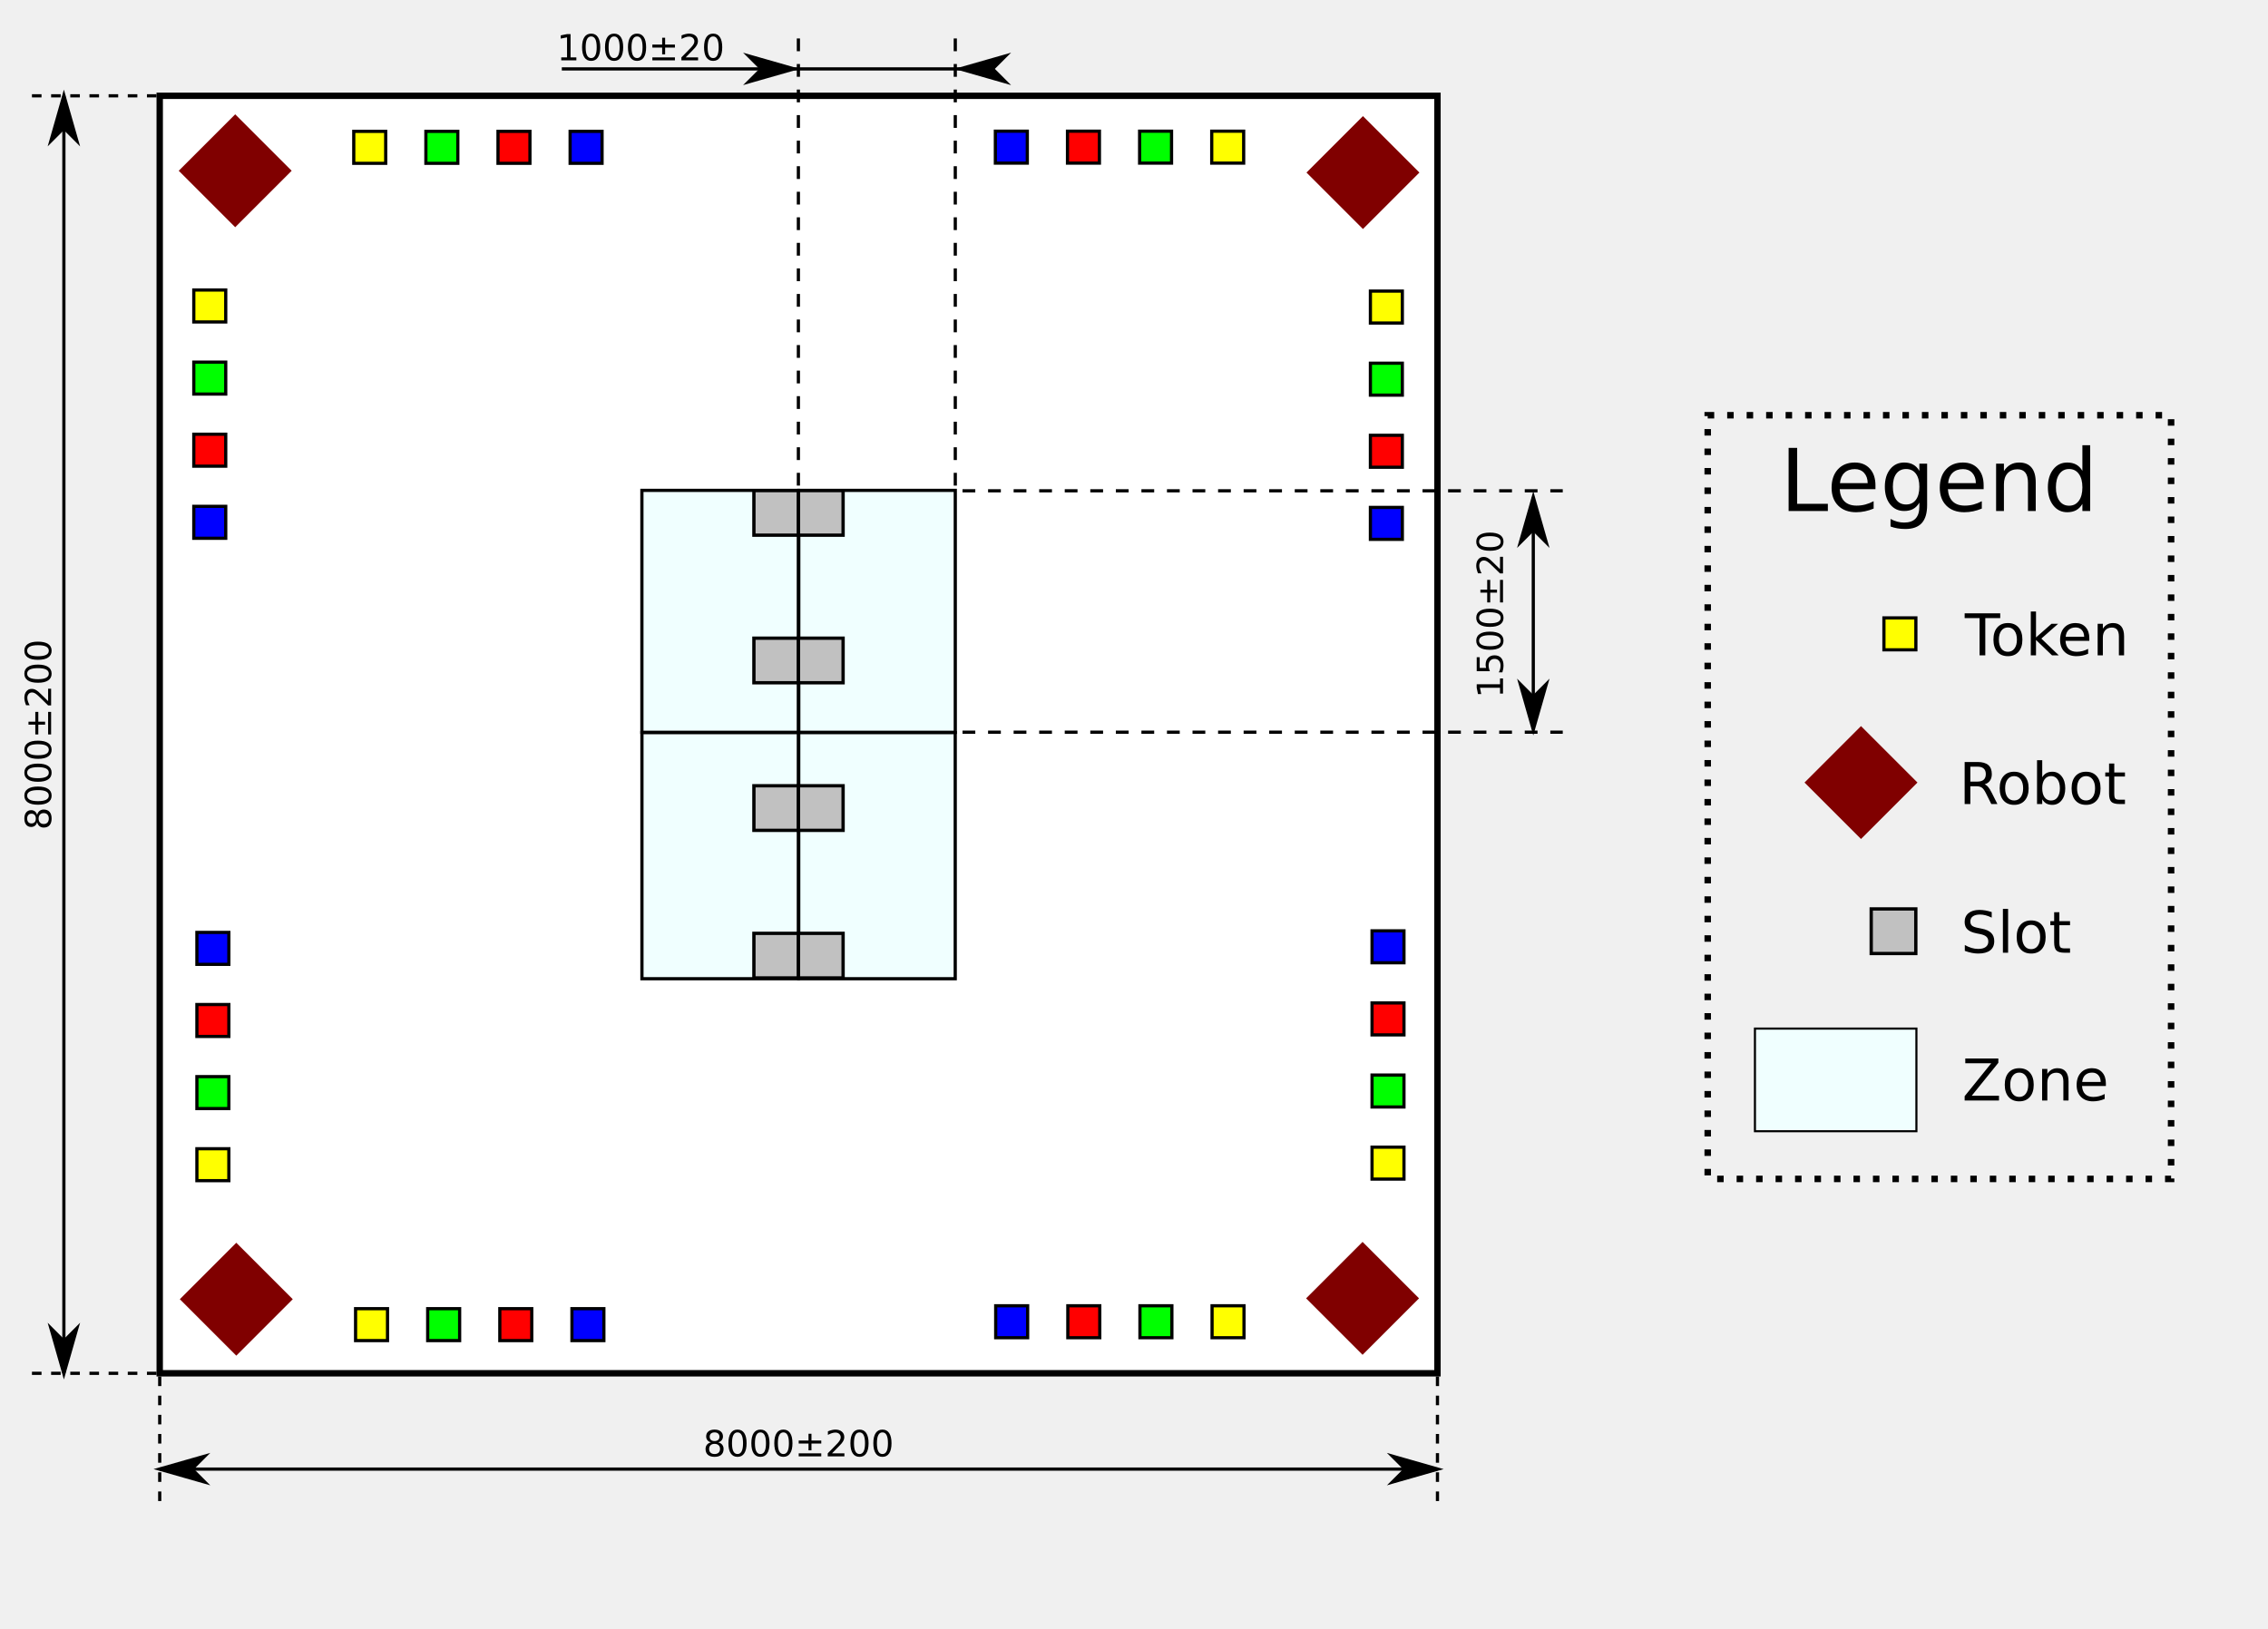
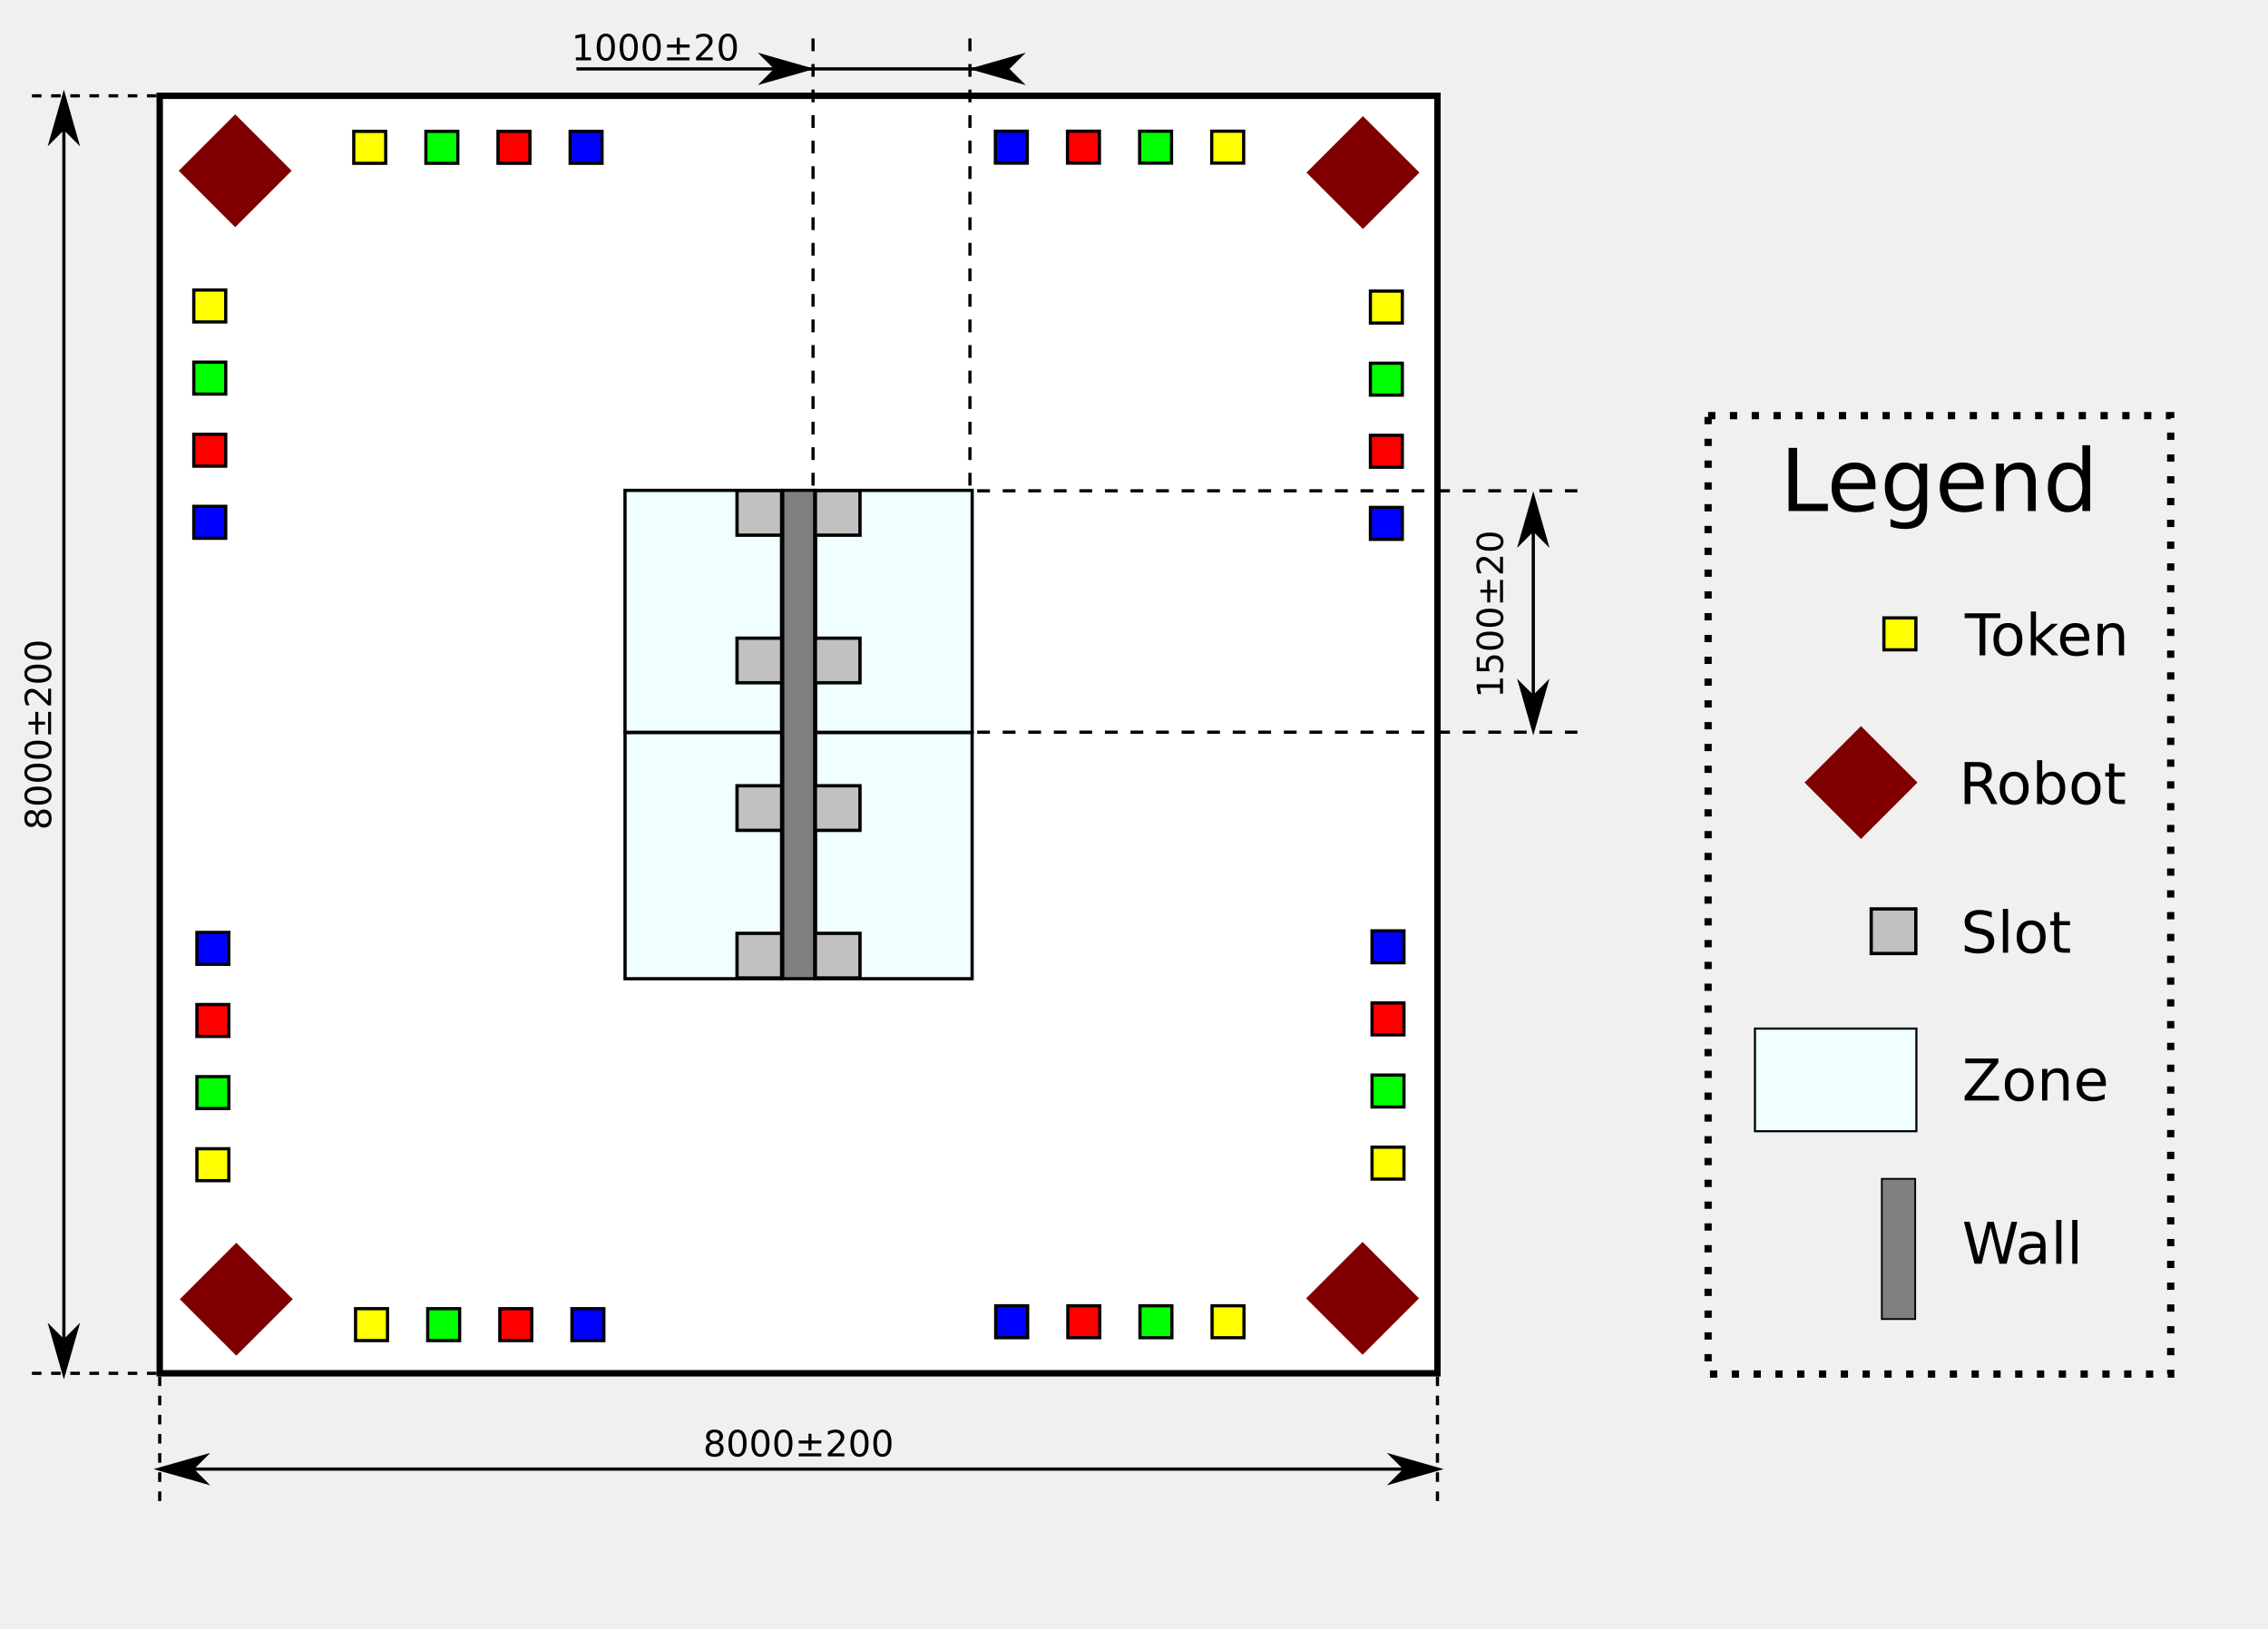
<svg xmlns="http://www.w3.org/2000/svg" width="1257.874" height="903.543" id="svg9784" version="1.1">
  <defs id="defs9786">
    <marker orient="auto" refY="0" refX="0" id="Arrow1Lstart" style="overflow:visible">
      <path id="path4180" d="M 0,0 5,-5 -12.5,0 5,5 0,0 z" style="fill-rule:evenodd;stroke:#000000;stroke-width:1pt" transform="matrix(0.8,0,0,0.8,10,0)" />
    </marker>
    <marker orient="auto" refY="0" refX="0" id="Arrow1Lend" style="overflow:visible">
      <path id="path4183" d="M 0,0 5,-5 -12.5,0 5,5 0,0 z" style="fill-rule:evenodd;stroke:#000000;stroke-width:1pt" transform="matrix(-0.8,0,0,-0.8,-10,0)" />
    </marker>
    <marker orient="auto" refY="0" refX="0" id="Arrow1Lstart-9" style="overflow:visible">
      <path id="path4180-9" d="M 0,0 5,-5 -12.5,0 5,5 0,0 z" style="fill-rule:evenodd;stroke:#000000;stroke-width:1pt" transform="matrix(0.8,0,0,0.8,10,0)" />
    </marker>
    <marker orient="auto" refY="0" refX="0" id="Arrow1Lend-9" style="overflow:visible">
      <path id="path4183-8" d="M 0,0 5,-5 -12.5,0 5,5 0,0 z" style="fill-rule:evenodd;stroke:#000000;stroke-width:1pt" transform="matrix(-0.8,0,0,-0.8,-10,0)" />
    </marker>
    <marker orient="auto" refY="0" refX="0" id="Arrow1Lstart-2" style="overflow:visible">
      <path id="path4180-1" d="M 0,0 5,-5 -12.5,0 5,5 0,0 z" style="fill-rule:evenodd;stroke:#000000;stroke-width:1pt" transform="matrix(0.8,0,0,0.8,10,0)" />
    </marker>
    <marker orient="auto" refY="0" refX="0" id="Arrow1Lend-5" style="overflow:visible">
      <path id="path4183-3" d="M 0,0 5,-5 -12.5,0 5,5 0,0 z" style="fill-rule:evenodd;stroke:#000000;stroke-width:1pt" transform="matrix(-0.8,0,0,-0.8,-10,0)" />
    </marker>
    <marker orient="auto" refY="0" refX="0" id="Arrow1Lstart-0" style="overflow:visible">
      <path id="path4180-2" d="M 0,0 5,-5 -12.5,0 5,5 0,0 z" style="fill-rule:evenodd;stroke:#000000;stroke-width:1pt" transform="matrix(0.8,0,0,0.8,10,0)" />
    </marker>
    <marker orient="auto" refY="0" refX="0" id="Arrow1Lend-7" style="overflow:visible">
      <path id="path4183-2" d="M 0,0 5,-5 -12.5,0 5,5 0,0 z" style="fill-rule:evenodd;stroke:#000000;stroke-width:1pt" transform="matrix(-0.8,0,0,-0.8,-10,0)" />
    </marker>
    <marker orient="auto" refY="0" refX="0" id="Arrow1Lstart-8" style="overflow:visible">
      <path id="path4180-4" d="M 0,0 5,-5 -12.5,0 5,5 0,0 z" style="fill-rule:evenodd;stroke:#000000;stroke-width:1pt" transform="matrix(0.8,0,0,0.8,10,0)" />
    </marker>
    <marker orient="auto" refY="0" refX="0" id="Arrow1Lend-0" style="overflow:visible">
      <path id="path4183-32" d="M 0,0 5,-5 -12.5,0 5,5 0,0 z" style="fill-rule:evenodd;stroke:#000000;stroke-width:1pt" transform="matrix(-0.8,0,0,-0.8,-10,0)" />
    </marker>
    <marker orient="auto" refY="0" refX="0" id="Arrow1Lend-2" style="overflow:visible">
      <path id="path4183-1" d="M 0,0 5,-5 -12.5,0 5,5 0,0 z" style="fill-rule:evenodd;stroke:#000000;stroke-width:1pt" transform="matrix(-0.8,0,0,-0.8,-10,0)" />
    </marker>
    <marker orient="auto" refY="0" refX="0" id="Arrow1Lstart-4" style="overflow:visible">
      <path id="path4180-47" d="M 0,0 5,-5 -12.5,0 5,5 0,0 z" style="fill-rule:evenodd;stroke:#000000;stroke-width:1pt" transform="matrix(0.8,0,0,0.8,10,0)" />
    </marker>
    <marker orient="auto" refY="0" refX="0" id="Arrow1Lend-8" style="overflow:visible">
      <path id="path4183-16" d="M 0,0 5,-5 -12.5,0 5,5 0,0 z" style="fill-rule:evenodd;stroke:#000000;stroke-width:1pt" transform="matrix(-0.8,0,0,-0.8,-10,0)" />
    </marker>
    <marker orient="auto" refY="0" refX="0" id="Arrow1Lstart-91" style="overflow:visible">
      <path id="path4180-6" d="M 0,0 5,-5 -12.5,0 5,5 0,0 z" style="fill-rule:evenodd;stroke:#000000;stroke-width:1pt" transform="matrix(0.8,0,0,0.8,10,0)" />
    </marker>
    <marker orient="auto" refY="0" refX="0" id="Arrow1Lend-27" style="overflow:visible">
      <path id="path4183-6" d="M 0,0 5,-5 -12.5,0 5,5 0,0 z" style="fill-rule:evenodd;stroke:#000000;stroke-width:1pt" transform="matrix(-0.8,0,0,-0.8,-10,0)" />
    </marker>
    <marker orient="auto" refY="0" refX="0" id="Arrow1Lstart-84" style="overflow:visible">
      <path id="path4180-5" d="M 0,0 5,-5 -12.5,0 5,5 0,0 z" style="fill-rule:evenodd;stroke:#000000;stroke-width:1pt" transform="matrix(0.8,0,0,0.8,10,0)" />
    </marker>
    <marker orient="auto" refY="0" refX="0" id="Arrow1Lstart-7" style="overflow:visible">
      <path id="path4180-92" d="M 0,0 5,-5 -12.5,0 5,5 0,0 z" style="fill-rule:evenodd;stroke:#000000;stroke-width:1pt" transform="matrix(0.8,0,0,0.8,10,0)" />
    </marker>
    <marker orient="auto" refY="0" refX="0" id="Arrow1Lend-87" style="overflow:visible">
      <path id="path4183-62" d="M 0,0 5,-5 -12.5,0 5,5 0,0 z" style="fill-rule:evenodd;stroke:#000000;stroke-width:1pt" transform="matrix(-0.8,0,0,-0.8,-10,0)" />
    </marker>
    <marker orient="auto" refY="0" refX="0" id="Arrow1Lstart-49" style="overflow:visible">
      <path id="path4180-18" d="M 0,0 5,-5 -12.5,0 5,5 0,0 z" style="fill-rule:evenodd;stroke:#000000;stroke-width:1pt" transform="matrix(0.8,0,0,0.8,10,0)" />
    </marker>
    <marker orient="auto" refY="0" refX="0" id="Arrow1Lend-1" style="overflow:visible">
      <path id="path4183-5" d="M 0,0 5,-5 -12.5,0 5,5 0,0 z" style="fill-rule:evenodd;stroke:#000000;stroke-width:1pt" transform="matrix(-0.8,0,0,-0.8,-10,0)" />
    </marker>
  </defs>
  <g id="layer1" transform="translate(0,-148.8188)">
    <rect style="fill:#ffffff;fill-opacity:1;stroke:#000000;stroke-width:3.543;stroke-linecap:round;stroke-linejoin:miter;stroke-miterlimit:4;stroke-opacity:1;stroke-dasharray:none;stroke-dashoffset:0" id="rect9794" width="708.661" height="708.661" x="88.583" y="201.968" />
    <g id="g5583" transform="translate(-620.0787,53.14962)">
      <path transform="translate(0,308.2677)" id="path4998" d="m 708.661,620.079 0,-70.866" style="fill:none;stroke:#000000;stroke-width:1.772;stroke-linecap:butt;stroke-linejoin:miter;stroke-miterlimit:4;stroke-opacity:1;stroke-dasharray:5.315, 5.315;stroke-dashoffset:0" />
      <path style="fill:none;stroke:#000000;stroke-width:1.772;stroke-linecap:butt;stroke-linejoin:miter;stroke-miterlimit:4;stroke-opacity:1;stroke-dasharray:5.315, 5.315;stroke-dashoffset:0" d="m 1417.323,928.346 0,-70.866" id="path5000" />
      <path style="fill:none;stroke:#000000;stroke-width:1.772;stroke-linecap:butt;stroke-linejoin:miter;stroke-miterlimit:4;stroke-opacity:1;stroke-dasharray:none;marker-start:url(#Arrow1Lstart);marker-mid:none;marker-end:url(#Arrow1Lend)" d="m 708.661,910.63 c 42.507,0 666.155,0 708.661,0" id="path5002" />
      <text xml:space="preserve" style="font-size:11px;font-style:normal;font-weight:normal;line-height:125%;letter-spacing:0px;word-spacing:0px;fill:#000000;fill-opacity:1;stroke:none;font-family:Bitstream Vera Sans" x="1010.033" y="903.543" id="text5562">
        <tspan id="tspan5564" x="1010.033" y="903.543" style="font-size:20px">8000±200</tspan>
      </text>
    </g>
    <g id="g5576" transform="matrix(0,-1,1,0,-715.748,1300.394)">
      <path style="fill:none;stroke:#000000;stroke-width:1.772;stroke-linecap:butt;stroke-linejoin:miter;stroke-miterlimit:4;stroke-opacity:1;stroke-dasharray:5.315, 5.315;stroke-dashoffset:0" d="m 389.764,733.465 0,70.866" id="path5566" />
      <path id="path5568" d="m 1098.425,733.465 0,70.866" style="fill:none;stroke:#000000;stroke-width:1.772;stroke-linecap:butt;stroke-linejoin:miter;stroke-miterlimit:4;stroke-opacity:1;stroke-dasharray:5.315, 5.315;stroke-dashoffset:0" />
      <path id="path5570" d="m 389.764,751.181 c 42.507,0 666.155,0 708.661,0" style="fill:none;stroke:#000000;stroke-width:1.772;stroke-linecap:butt;stroke-linejoin:miter;stroke-miterlimit:4;stroke-opacity:1;stroke-dasharray:none;marker-start:url(#Arrow1Lstart);marker-mid:none;marker-end:url(#Arrow1Lend)" />
      <text id="text5572" y="744.094" x="691.135" style="font-size:11px;font-style:normal;font-weight:normal;line-height:125%;letter-spacing:0px;word-spacing:0px;fill:#000000;fill-opacity:1;stroke:none;font-family:Bitstream Vera Sans" xml:space="preserve">
        <tspan style="font-size:20px" y="744.094" x="691.135" id="tspan5574">8000±200</tspan>
      </text>
    </g>
    <g id="g5576-5" transform="matrix(0,-1,1,0,81.49608,1743.307)">
      <g id="g5583-9" transform="matrix(0,1,-1,0,2469.685,-258.6614)" />
    </g>
    <g id="g11384" transform="translate(88.01576,230.3149)">
-       <rect y="148.847" x="859.115" height="423.64" width="256.998" id="rect11382" style="fill:none;stroke:#000000;stroke-width:3.6;stroke-miterlimit:4;stroke-dasharray:3.6, 7.2;stroke-dashoffset:0" />
+       <rect y="149.062" x="859.33" height="531.664" width="256.569" id="rect11382" style="fill:none;stroke:#000000;stroke-width:4.03;stroke-miterlimit:4;stroke-dasharray:4.03, 8.06;stroke-dashoffset:0" />
      <text xml:space="preserve" style="font-size:48px;font-style:normal;font-weight:normal;line-height:125%;letter-spacing:0px;word-spacing:0px;fill:#000000;fill-opacity:1;stroke:none;font-family:Bitstream Vera Sans" x="899.266" y="201.968" id="text11408">
        <tspan id="tspan11410" x="899.266" y="201.968" style="font-size:48px">Legend</tspan>
      </text>
      <g id="g4676" transform="translate(9.014126,16)">
        <g transform="translate(36,-30.39978)" id="g4666">
          <rect style="fill:#800000;fill-opacity:1;stroke:none" id="use11195" width="44.291" height="44.291" x="873.133" y="-398.407" transform="matrix(0.7071068,0.7071068,-0.7071068,0.7071068,0,0)" />
          <text xml:space="preserve" style="font-size:32px;font-style:normal;font-weight:normal;line-height:125%;letter-spacing:0px;word-spacing:0px;fill:#000000;fill-opacity:1;stroke:none;font-family:Bitstream Vera Sans" x="953.459" y="378.93" id="text11374">
            <tspan id="tspan11376" x="953.459" y="378.93" style="font-size:32px">Robot</tspan>
          </text>
        </g>
        <g transform="translate(36,-32)" id="g4671">
          <text id="text5562-4-6" y="298.052" x="956.693" style="font-size:32px;font-style:normal;font-weight:normal;line-height:125%;letter-spacing:0px;word-spacing:0px;fill:#000000;fill-opacity:1;stroke:none;font-family:Bitstream Vera Sans" xml:space="preserve">
            <tspan style="font-size:32px" y="298.052" x="956.693" id="tspan5564-4-5">Token</tspan>
          </text>
          <rect y="277.264" x="911.831" height="17.717" width="17.717" id="rect3385-1" style="fill:#ffff00;fill-opacity:1;stroke:#000000;stroke-width:1.772;stroke-miterlimit:4;stroke-opacity:1;stroke-dasharray:none" />
        </g>
        <g transform="translate(36,-38.11737)" id="g4661">
          <rect style="fill:#c1c1c1;fill-opacity:1;stroke:#000000;stroke-width:1.835;stroke-miterlimit:4;stroke-opacity:1;stroke-dasharray:none" id="rect4588-1" width="24.739" height="24.739" x="904.776" y="444.828" />
          <text id="text4630" y="469.127" x="954.49" style="font-size:32px;font-style:normal;font-weight:normal;line-height:125%;letter-spacing:0px;word-spacing:0px;fill:#000000;fill-opacity:1;stroke:none;font-family:Bitstream Vera Sans" xml:space="preserve">
            <tspan style="font-size:32px" y="469.127" x="954.49" id="tspan4632">Slot</tspan>
          </text>
        </g>
        <g transform="translate(36,-32)" id="g4656">
          <rect y="-929.849" x="505.088" height="89.555" width="56.943" id="rect3154-8" style="fill:#f0ffff;fill-opacity:1;stroke:#000000;stroke-width:1.168;stroke-miterlimit:4;stroke-opacity:1;stroke-dasharray:none" transform="matrix(0,1,-1,0,0,0)" />
          <text xml:space="preserve" style="font-size:32px;font-style:normal;font-weight:normal;line-height:125%;letter-spacing:0px;word-spacing:0px;fill:#000000;fill-opacity:1;stroke:none;font-family:Bitstream Vera Sans" x="955.162" y="544.997" id="text4652">
            <tspan id="tspan4654" x="955.162" y="544.997" style="font-size:32px">Zone</tspan>
          </text>
        </g>
-       </g>
-     </g>
-     <g id="g3236" transform="translate(5.562661,42.6384)">
-       <rect style="fill:#f0ffff;fill-opacity:1;stroke:#000000;stroke-width:1.78;stroke-miterlimit:4;stroke-opacity:1;stroke-dasharray:none" id="rect3152" width="86.803" height="134.222" x="350.447" y="378.201" />
-       <rect y="512.592" x="350.468" height="136.516" width="86.803" id="rect3154" style="fill:#f0ffff;fill-opacity:1;stroke:#000000;stroke-width:1.78;stroke-miterlimit:4;stroke-opacity:1;stroke-dasharray:none" />
+         <g id="g4061" transform="translate(-9.297559,-14.01574)">
+           <rect y="570.455" x="955.959" height="77.794" width="18.521" id="rect3132-3" style="fill:#808080;fill-opacity:1;stroke:#000000;stroke-width:0.968;stroke-miterlimit:4;stroke-opacity:1;stroke-dasharray:none" />
+           <text id="text4652-5" y="617.579" x="1000.459" style="font-size:32px;font-style:normal;font-weight:normal;line-height:125%;letter-spacing:0px;word-spacing:0px;fill:#000000;fill-opacity:1;stroke:none;font-family:Bitstream Vera Sans" xml:space="preserve">
+             <tspan style="font-size:32px" y="617.579" x="1000.459" id="tspan4654-3">Wall</tspan>
+           </text>
+         </g>
+       </g>
+     </g>
+     <g id="g3236" transform="translate(14.92881,42.6384)">
+       <rect style="fill:#f0ffff;fill-opacity:1;stroke:#000000;stroke-width:1.78;stroke-miterlimit:4;stroke-opacity:1;stroke-dasharray:none" id="rect3152" width="86.803" height="134.222" x="331.714" y="378.201" />
+       <rect y="512.592" x="331.736" height="136.516" width="86.803" id="rect3154" style="fill:#f0ffff;fill-opacity:1;stroke:#000000;stroke-width:1.78;stroke-miterlimit:4;stroke-opacity:1;stroke-dasharray:none" />
      <rect y="378.201" x="437.452" height="134.226" width="86.803" id="rect3156" style="fill:#f0ffff;fill-opacity:1;stroke:#000000;stroke-width:1.78;stroke-miterlimit:4;stroke-opacity:1;stroke-dasharray:none" />
      <rect style="fill:#f0ffff;fill-opacity:1;stroke:#000000;stroke-width:1.78;stroke-miterlimit:4;stroke-opacity:1;stroke-dasharray:none" id="rect3158" width="86.803" height="136.52" x="437.425" y="512.588" />
-       <rect y="378.322" x="412.567" height="24.739" width="24.739" id="rect3218" style="fill:#c1c1c1;fill-opacity:1;stroke:#000000;stroke-width:1.835;stroke-miterlimit:4;stroke-opacity:1;stroke-dasharray:none" />
-       <rect style="fill:#c1c1c1;fill-opacity:1;stroke:#000000;stroke-width:1.835;stroke-miterlimit:4;stroke-opacity:1;stroke-dasharray:none" id="rect3220" width="24.739" height="24.739" x="412.567" y="542.063" />
-       <rect y="623.933" x="412.567" height="24.739" width="24.739" id="rect3222" style="fill:#c1c1c1;fill-opacity:1;stroke:#000000;stroke-width:1.835;stroke-miterlimit:4;stroke-opacity:1;stroke-dasharray:none" />
-       <rect style="fill:#c1c1c1;fill-opacity:1;stroke:#000000;stroke-width:1.835;stroke-miterlimit:4;stroke-opacity:1;stroke-dasharray:none" id="rect3224" width="24.739" height="24.739" x="412.567" y="460.192" />
+       <rect y="378.322" x="393.835" height="24.739" width="24.739" id="rect3218" style="fill:#c1c1c1;fill-opacity:1;stroke:#000000;stroke-width:1.835;stroke-miterlimit:4;stroke-opacity:1;stroke-dasharray:none" />
+       <rect style="fill:#c1c1c1;fill-opacity:1;stroke:#000000;stroke-width:1.835;stroke-miterlimit:4;stroke-opacity:1;stroke-dasharray:none" id="rect3220" width="24.739" height="24.739" x="393.835" y="542.063" />
+       <rect y="623.933" x="393.835" height="24.739" width="24.739" id="rect3222" style="fill:#c1c1c1;fill-opacity:1;stroke:#000000;stroke-width:1.835;stroke-miterlimit:4;stroke-opacity:1;stroke-dasharray:none" />
+       <rect style="fill:#c1c1c1;fill-opacity:1;stroke:#000000;stroke-width:1.835;stroke-miterlimit:4;stroke-opacity:1;stroke-dasharray:none" id="rect3224" width="24.739" height="24.739" x="393.835" y="460.192" />
      <rect style="fill:#c1c1c1;fill-opacity:1;stroke:#000000;stroke-width:1.835;stroke-miterlimit:4;stroke-opacity:1;stroke-dasharray:none" id="rect4584" width="24.739" height="24.739" x="437.298" y="378.322" />
      <rect y="542.063" x="437.298" height="24.739" width="24.739" id="rect4586" style="fill:#c1c1c1;fill-opacity:1;stroke:#000000;stroke-width:1.835;stroke-miterlimit:4;stroke-opacity:1;stroke-dasharray:none" />
      <rect style="fill:#c1c1c1;fill-opacity:1;stroke:#000000;stroke-width:1.835;stroke-miterlimit:4;stroke-opacity:1;stroke-dasharray:none" id="rect4588" width="24.739" height="24.739" x="437.298" y="623.933" />
      <rect y="460.192" x="437.298" height="24.739" width="24.739" id="rect4590" style="fill:#c1c1c1;fill-opacity:1;stroke:#000000;stroke-width:1.835;stroke-miterlimit:4;stroke-opacity:1;stroke-dasharray:none" />
+       <rect style="fill:#808080;fill-opacity:1;stroke:#000000;stroke-width:1.766;stroke-miterlimit:4;stroke-opacity:1;stroke-dasharray:none" id="rect3132" width="17.722" height="270.92" x="419.183" y="378.174" />
    </g>
    <g id="g3332" style="stroke-width:1.772;stroke-miterlimit:4;stroke-dasharray:none">
      <rect y="57.83" x="242.307" height="44.291" width="44.291" id="rect3292" style="fill:#800000;fill-opacity:1;stroke:none" transform="matrix(0.7071068,0.7071068,-0.7071068,0.7071068,0,0)" />
      <g transform="translate(0,18)" id="g3316" style="stroke-width:1.772;stroke-miterlimit:4;stroke-dasharray:none">
        <rect style="fill:#ffff00;fill-opacity:1;stroke:#000000;stroke-width:1.772;stroke-miterlimit:4;stroke-opacity:1;stroke-dasharray:none" id="rect3290" width="17.717" height="17.717" x="107.48" y="291.701" />
        <rect style="fill:#00ff00;fill-opacity:1;stroke:#000000;stroke-width:1.772;stroke-miterlimit:4;stroke-opacity:1;stroke-dasharray:none" id="rect3296" width="17.717" height="17.717" x="107.48" y="331.701" />
        <rect style="fill:#ff0000;fill-opacity:1;stroke:#000000;stroke-width:1.772;stroke-miterlimit:4;stroke-opacity:1;stroke-dasharray:none" id="rect3300" width="17.717" height="17.717" x="107.48" y="371.701" />
        <rect style="fill:#0000ff;fill-opacity:1;stroke:#000000;stroke-width:1.772;stroke-miterlimit:4;stroke-opacity:1;stroke-dasharray:none" id="rect3304" width="17.717" height="17.717" x="107.48" y="411.701" />
      </g>
      <g transform="matrix(0,-1,1,0,-95.50212,346.8975)" id="g3322" style="stroke-width:1.772;stroke-miterlimit:4;stroke-dasharray:none">
        <rect y="291.701" x="107.48" height="17.717" width="17.717" id="rect3324" style="fill:#ffff00;fill-opacity:1;stroke:#000000;stroke-width:1.772;stroke-miterlimit:4;stroke-opacity:1;stroke-dasharray:none" />
        <rect y="331.701" x="107.48" height="17.717" width="17.717" id="rect3326" style="fill:#00ff00;fill-opacity:1;stroke:#000000;stroke-width:1.772;stroke-miterlimit:4;stroke-opacity:1;stroke-dasharray:none" />
        <rect y="371.701" x="107.48" height="17.717" width="17.717" id="rect3328" style="fill:#ff0000;fill-opacity:1;stroke:#000000;stroke-width:1.772;stroke-miterlimit:4;stroke-opacity:1;stroke-dasharray:none" />
        <rect y="411.701" x="107.48" height="17.717" width="17.717" id="rect3330" style="fill:#0000ff;fill-opacity:1;stroke:#000000;stroke-width:1.772;stroke-miterlimit:4;stroke-opacity:1;stroke-dasharray:none" />
      </g>
    </g>
    <g id="g3345" transform="matrix(0,-1,1,0,-112.4965,999.9719)" style="stroke-width:1.772;stroke-miterlimit:4;stroke-dasharray:none">
      <rect style="fill:#800000;fill-opacity:1;stroke:none" id="rect3347" width="44.291" height="44.291" x="242.307" y="57.83" transform="matrix(0.7071068,0.7071068,-0.7071068,0.7071068,0,0)" />
      <g id="g3349" transform="translate(0,18)" style="stroke-width:1.772;stroke-miterlimit:4;stroke-dasharray:none">
        <rect y="291.701" x="107.48" height="17.717" width="17.717" id="rect3351" style="fill:#ffff00;fill-opacity:1;stroke:#000000;stroke-width:1.772;stroke-miterlimit:4;stroke-opacity:1;stroke-dasharray:none" />
        <rect y="331.701" x="107.48" height="17.717" width="17.717" id="rect3353" style="fill:#00ff00;fill-opacity:1;stroke:#000000;stroke-width:1.772;stroke-miterlimit:4;stroke-opacity:1;stroke-dasharray:none" />
        <rect y="371.701" x="107.48" height="17.717" width="17.717" id="rect3355" style="fill:#ff0000;fill-opacity:1;stroke:#000000;stroke-width:1.772;stroke-miterlimit:4;stroke-opacity:1;stroke-dasharray:none" />
        <rect y="411.701" x="107.48" height="17.717" width="17.717" id="rect3357" style="fill:#0000ff;fill-opacity:1;stroke:#000000;stroke-width:1.772;stroke-miterlimit:4;stroke-opacity:1;stroke-dasharray:none" />
      </g>
      <g id="g3359" transform="matrix(0,-1,1,0,-95.50212,346.8975)" style="stroke-width:1.772;stroke-miterlimit:4;stroke-dasharray:none">
        <rect style="fill:#ffff00;fill-opacity:1;stroke:#000000;stroke-width:1.772;stroke-miterlimit:4;stroke-opacity:1;stroke-dasharray:none" id="rect3361" width="17.717" height="17.717" x="107.48" y="291.701" />
        <rect style="fill:#00ff00;fill-opacity:1;stroke:#000000;stroke-width:1.772;stroke-miterlimit:4;stroke-opacity:1;stroke-dasharray:none" id="rect3363" width="17.717" height="17.717" x="107.48" y="331.701" />
        <rect style="fill:#ff0000;fill-opacity:1;stroke:#000000;stroke-width:1.772;stroke-miterlimit:4;stroke-opacity:1;stroke-dasharray:none" id="rect3365" width="17.717" height="17.717" x="107.48" y="371.701" />
        <rect style="fill:#0000ff;fill-opacity:1;stroke:#000000;stroke-width:1.772;stroke-miterlimit:4;stroke-opacity:1;stroke-dasharray:none" id="rect3367" width="17.717" height="17.717" x="107.48" y="411.701" />
      </g>
    </g>
    <g transform="matrix(0,1,-1,0,999.4637,114.0979)" id="g3369" style="stroke-width:1.772;stroke-miterlimit:4;stroke-dasharray:none">
      <rect y="242.307" x="-102.121" height="44.291" width="44.291" id="rect3371" style="fill:#800000;fill-opacity:1;stroke:none" transform="matrix(0.7071068,-0.7071068,0.7071068,0.7071068,0,0)" />
      <g transform="translate(0,18)" id="g3373" style="stroke-width:1.772;stroke-miterlimit:4;stroke-dasharray:none">
        <rect style="fill:#ffff00;fill-opacity:1;stroke:#000000;stroke-width:1.772;stroke-miterlimit:4;stroke-opacity:1;stroke-dasharray:none" id="rect3375" width="17.717" height="17.717" x="107.48" y="291.701" />
        <rect style="fill:#00ff00;fill-opacity:1;stroke:#000000;stroke-width:1.772;stroke-miterlimit:4;stroke-opacity:1;stroke-dasharray:none" id="rect3377" width="17.717" height="17.717" x="107.48" y="331.701" />
        <rect style="fill:#ff0000;fill-opacity:1;stroke:#000000;stroke-width:1.772;stroke-miterlimit:4;stroke-opacity:1;stroke-dasharray:none" id="rect3379" width="17.717" height="17.717" x="107.48" y="371.701" />
        <rect style="fill:#0000ff;fill-opacity:1;stroke:#000000;stroke-width:1.772;stroke-miterlimit:4;stroke-opacity:1;stroke-dasharray:none" id="rect3381" width="17.717" height="17.717" x="107.48" y="411.701" />
      </g>
      <g transform="matrix(0,-1,1,0,-95.50212,346.8975)" id="g3383" style="stroke-width:1.772;stroke-miterlimit:4;stroke-dasharray:none">
        <rect y="291.701" x="107.48" height="17.717" width="17.717" id="rect3385" style="fill:#ffff00;fill-opacity:1;stroke:#000000;stroke-width:1.772;stroke-miterlimit:4;stroke-opacity:1;stroke-dasharray:none" />
        <rect y="331.701" x="107.48" height="17.717" width="17.717" id="rect3387" style="fill:#00ff00;fill-opacity:1;stroke:#000000;stroke-width:1.772;stroke-miterlimit:4;stroke-opacity:1;stroke-dasharray:none" />
        <rect y="371.701" x="107.48" height="17.717" width="17.717" id="rect3389" style="fill:#ff0000;fill-opacity:1;stroke:#000000;stroke-width:1.772;stroke-miterlimit:4;stroke-opacity:1;stroke-dasharray:none" />
        <rect y="411.701" x="107.48" height="17.717" width="17.717" id="rect3391" style="fill:#0000ff;fill-opacity:1;stroke:#000000;stroke-width:1.772;stroke-miterlimit:4;stroke-opacity:1;stroke-dasharray:none" />
      </g>
    </g>
    <g id="g3393" transform="matrix(-1,0,0,-1,886.1496,1112.601)" style="stroke-width:1.772;stroke-miterlimit:4;stroke-dasharray:none">
      <rect style="fill:#800000;fill-opacity:1;stroke:none" id="rect3395" width="44.291" height="44.291" x="242.307" y="57.83" transform="matrix(0.7071068,0.7071068,-0.7071068,0.7071068,0,0)" />
      <g id="g3397" transform="translate(0,18)" style="stroke-width:1.772;stroke-miterlimit:4;stroke-dasharray:none">
        <rect y="291.701" x="107.48" height="17.717" width="17.717" id="rect3399" style="fill:#ffff00;fill-opacity:1;stroke:#000000;stroke-width:1.772;stroke-miterlimit:4;stroke-opacity:1;stroke-dasharray:none" />
        <rect y="331.701" x="107.48" height="17.717" width="17.717" id="rect3401" style="fill:#00ff00;fill-opacity:1;stroke:#000000;stroke-width:1.772;stroke-miterlimit:4;stroke-opacity:1;stroke-dasharray:none" />
        <rect y="371.701" x="107.48" height="17.717" width="17.717" id="rect3403" style="fill:#ff0000;fill-opacity:1;stroke:#000000;stroke-width:1.772;stroke-miterlimit:4;stroke-opacity:1;stroke-dasharray:none" />
        <rect y="411.701" x="107.48" height="17.717" width="17.717" id="rect3405" style="fill:#0000ff;fill-opacity:1;stroke:#000000;stroke-width:1.772;stroke-miterlimit:4;stroke-opacity:1;stroke-dasharray:none" />
      </g>
      <g id="g3407" transform="matrix(0,-1,1,0,-95.50212,346.8975)" style="stroke-width:1.772;stroke-miterlimit:4;stroke-dasharray:none">
        <rect style="fill:#ffff00;fill-opacity:1;stroke:#000000;stroke-width:1.772;stroke-miterlimit:4;stroke-opacity:1;stroke-dasharray:none" id="rect3409" width="17.717" height="17.717" x="107.48" y="291.701" />
        <rect style="fill:#00ff00;fill-opacity:1;stroke:#000000;stroke-width:1.772;stroke-miterlimit:4;stroke-opacity:1;stroke-dasharray:none" id="rect3411" width="17.717" height="17.717" x="107.48" y="331.701" />
        <rect style="fill:#ff0000;fill-opacity:1;stroke:#000000;stroke-width:1.772;stroke-miterlimit:4;stroke-opacity:1;stroke-dasharray:none" id="rect3413" width="17.717" height="17.717" x="107.48" y="371.701" />
        <rect style="fill:#0000ff;fill-opacity:1;stroke:#000000;stroke-width:1.772;stroke-miterlimit:4;stroke-opacity:1;stroke-dasharray:none" id="rect3415" width="17.717" height="17.717" x="107.48" y="411.701" />
      </g>
    </g>
-     <path style="fill:none;stroke:#000000;stroke-width:1.772;stroke-linecap:butt;stroke-linejoin:miter;stroke-miterlimit:4;stroke-opacity:1;stroke-dasharray:7.087,7.087;stroke-dashoffset:0" d="m 533.827,421.078 332.905,0" id="path3417" />
-     <path id="path4295" d="m 533.827,554.984 332.905,0" style="fill:none;stroke:#000000;stroke-width:1.772;stroke-linecap:butt;stroke-linejoin:miter;stroke-miterlimit:4;stroke-opacity:1;stroke-dasharray:7.087,7.087;stroke-dashoffset:0" />
+     <path style="fill:none;stroke:#000000;stroke-width:1.772;stroke-linecap:butt;stroke-linejoin:miter;stroke-miterlimit:4;stroke-opacity:1;stroke-dasharray:7.087, 7.087;stroke-dashoffset:0" d="m 541.953,421.078 332.905,0" id="path3417" />
+     <path id="path4295" d="m 541.953,554.984 332.905,0" style="fill:none;stroke:#000000;stroke-width:1.772;stroke-linecap:butt;stroke-linejoin:miter;stroke-miterlimit:4;stroke-opacity:1;stroke-dasharray:7.087, 7.087;stroke-dashoffset:0" />
    <path id="path5570-4" d="m 850.394,553.33 c 0,-7.713 0,-120.88 0,-128.593" style="fill:none;stroke:#000000;stroke-width:1.772;stroke-linecap:butt;stroke-linejoin:miter;stroke-miterlimit:4;stroke-opacity:1;stroke-dasharray:none;marker-start:url(#Arrow1Lstart);marker-mid:none;marker-end:url(#Arrow1Lend)" />
    <text transform="matrix(0,-1,1,0,0,0)" id="text5572-5" y="833.591" x="-536.045" style="font-size:11px;font-style:normal;font-weight:normal;line-height:125%;letter-spacing:0px;word-spacing:0px;fill:#000000;fill-opacity:1;stroke:none;font-family:Bitstream Vera Sans" xml:space="preserve">
      <tspan style="font-size:20px" y="833.591" x="-536.045" id="tspan5574-6">1500±20</tspan>
    </text>
-     <path id="path4354" d="m 529.82,418.193 0,-250.392" style="fill:none;stroke:#000000;stroke-width:1.772;stroke-linecap:butt;stroke-linejoin:miter;stroke-miterlimit:4;stroke-opacity:1;stroke-dasharray:7.087,7.087;stroke-dashoffset:0" />
-     <path style="fill:none;stroke:#000000;stroke-width:1.772;stroke-linecap:butt;stroke-linejoin:miter;stroke-miterlimit:4;stroke-opacity:1;stroke-dasharray:7.087,7.087;stroke-dashoffset:0" d="m 442.8,418.193 0,-250.392" id="path4356" />
-     <path style="fill:none;stroke:#000000;stroke-width:1.772;stroke-linecap:butt;stroke-linejoin:miter;stroke-miterlimit:4;stroke-opacity:1;stroke-dasharray:none;marker-start:url(#Arrow1Lstart);marker-mid:none;marker-end:none" d="m 440.182,187.033 c -7.713,0 -120.88,0 -128.593,0" id="path4358" />
-     <text xml:space="preserve" style="font-size:11px;font-style:normal;font-weight:normal;line-height:125%;letter-spacing:0px;word-spacing:0px;fill:#000000;fill-opacity:1;stroke:none;font-family:Bitstream Vera Sans" x="308.791" y="182.314" id="text4360">
-       <tspan id="tspan4362" x="308.791" y="182.314" style="font-size:20px">1000±20</tspan>
+     <path id="path4354" d="m 537.946,418.193 0,-250.392" style="fill:none;stroke:#000000;stroke-width:1.772;stroke-linecap:butt;stroke-linejoin:miter;stroke-miterlimit:4;stroke-opacity:1;stroke-dasharray:7.087, 7.087;stroke-dashoffset:0" />
+     <path style="fill:none;stroke:#000000;stroke-width:1.772;stroke-linecap:butt;stroke-linejoin:miter;stroke-miterlimit:4;stroke-opacity:1;stroke-dasharray:7.087, 7.087;stroke-dashoffset:0" d="m 450.926,418.193 0,-250.392" id="path4356" />
+     <path style="fill:none;stroke:#000000;stroke-width:1.772;stroke-linecap:butt;stroke-linejoin:miter;stroke-miterlimit:4;stroke-opacity:1;stroke-dasharray:none;marker-start:url(#Arrow1Lstart);marker-mid:none;marker-end:none" d="m 448.308,187.033 c -7.713,0 -120.88,0 -128.593,0" id="path4358" />
+     <text xml:space="preserve" style="font-size:11px;font-style:normal;font-weight:normal;line-height:125%;letter-spacing:0px;word-spacing:0px;fill:#000000;fill-opacity:1;stroke:none;font-family:Bitstream Vera Sans" x="316.917" y="182.314" id="text4360">
+       <tspan id="tspan4362" x="316.917" y="182.314" style="font-size:20px">1000±20</tspan>
    </text>
-     <path id="path4694" d="m 532.717,187.033 c -5.593,0 -87.659,0 -93.252,0" style="fill:none;stroke:#000000;stroke-width:1.772;stroke-linecap:butt;stroke-linejoin:miter;stroke-miterlimit:4;stroke-opacity:1;stroke-dasharray:none;marker-start:url(#Arrow1Lend-1);marker-mid:none;marker-end:none" />
+     <path id="path4694" d="m 540.843,187.033 c -5.593,0 -87.659,0 -93.252,0" style="fill:none;stroke:#000000;stroke-width:1.772;stroke-linecap:butt;stroke-linejoin:miter;stroke-miterlimit:4;stroke-opacity:1;stroke-dasharray:none;marker-start:url(#Arrow1Lend-1);marker-mid:none;marker-end:none" />
  </g>
</svg>
